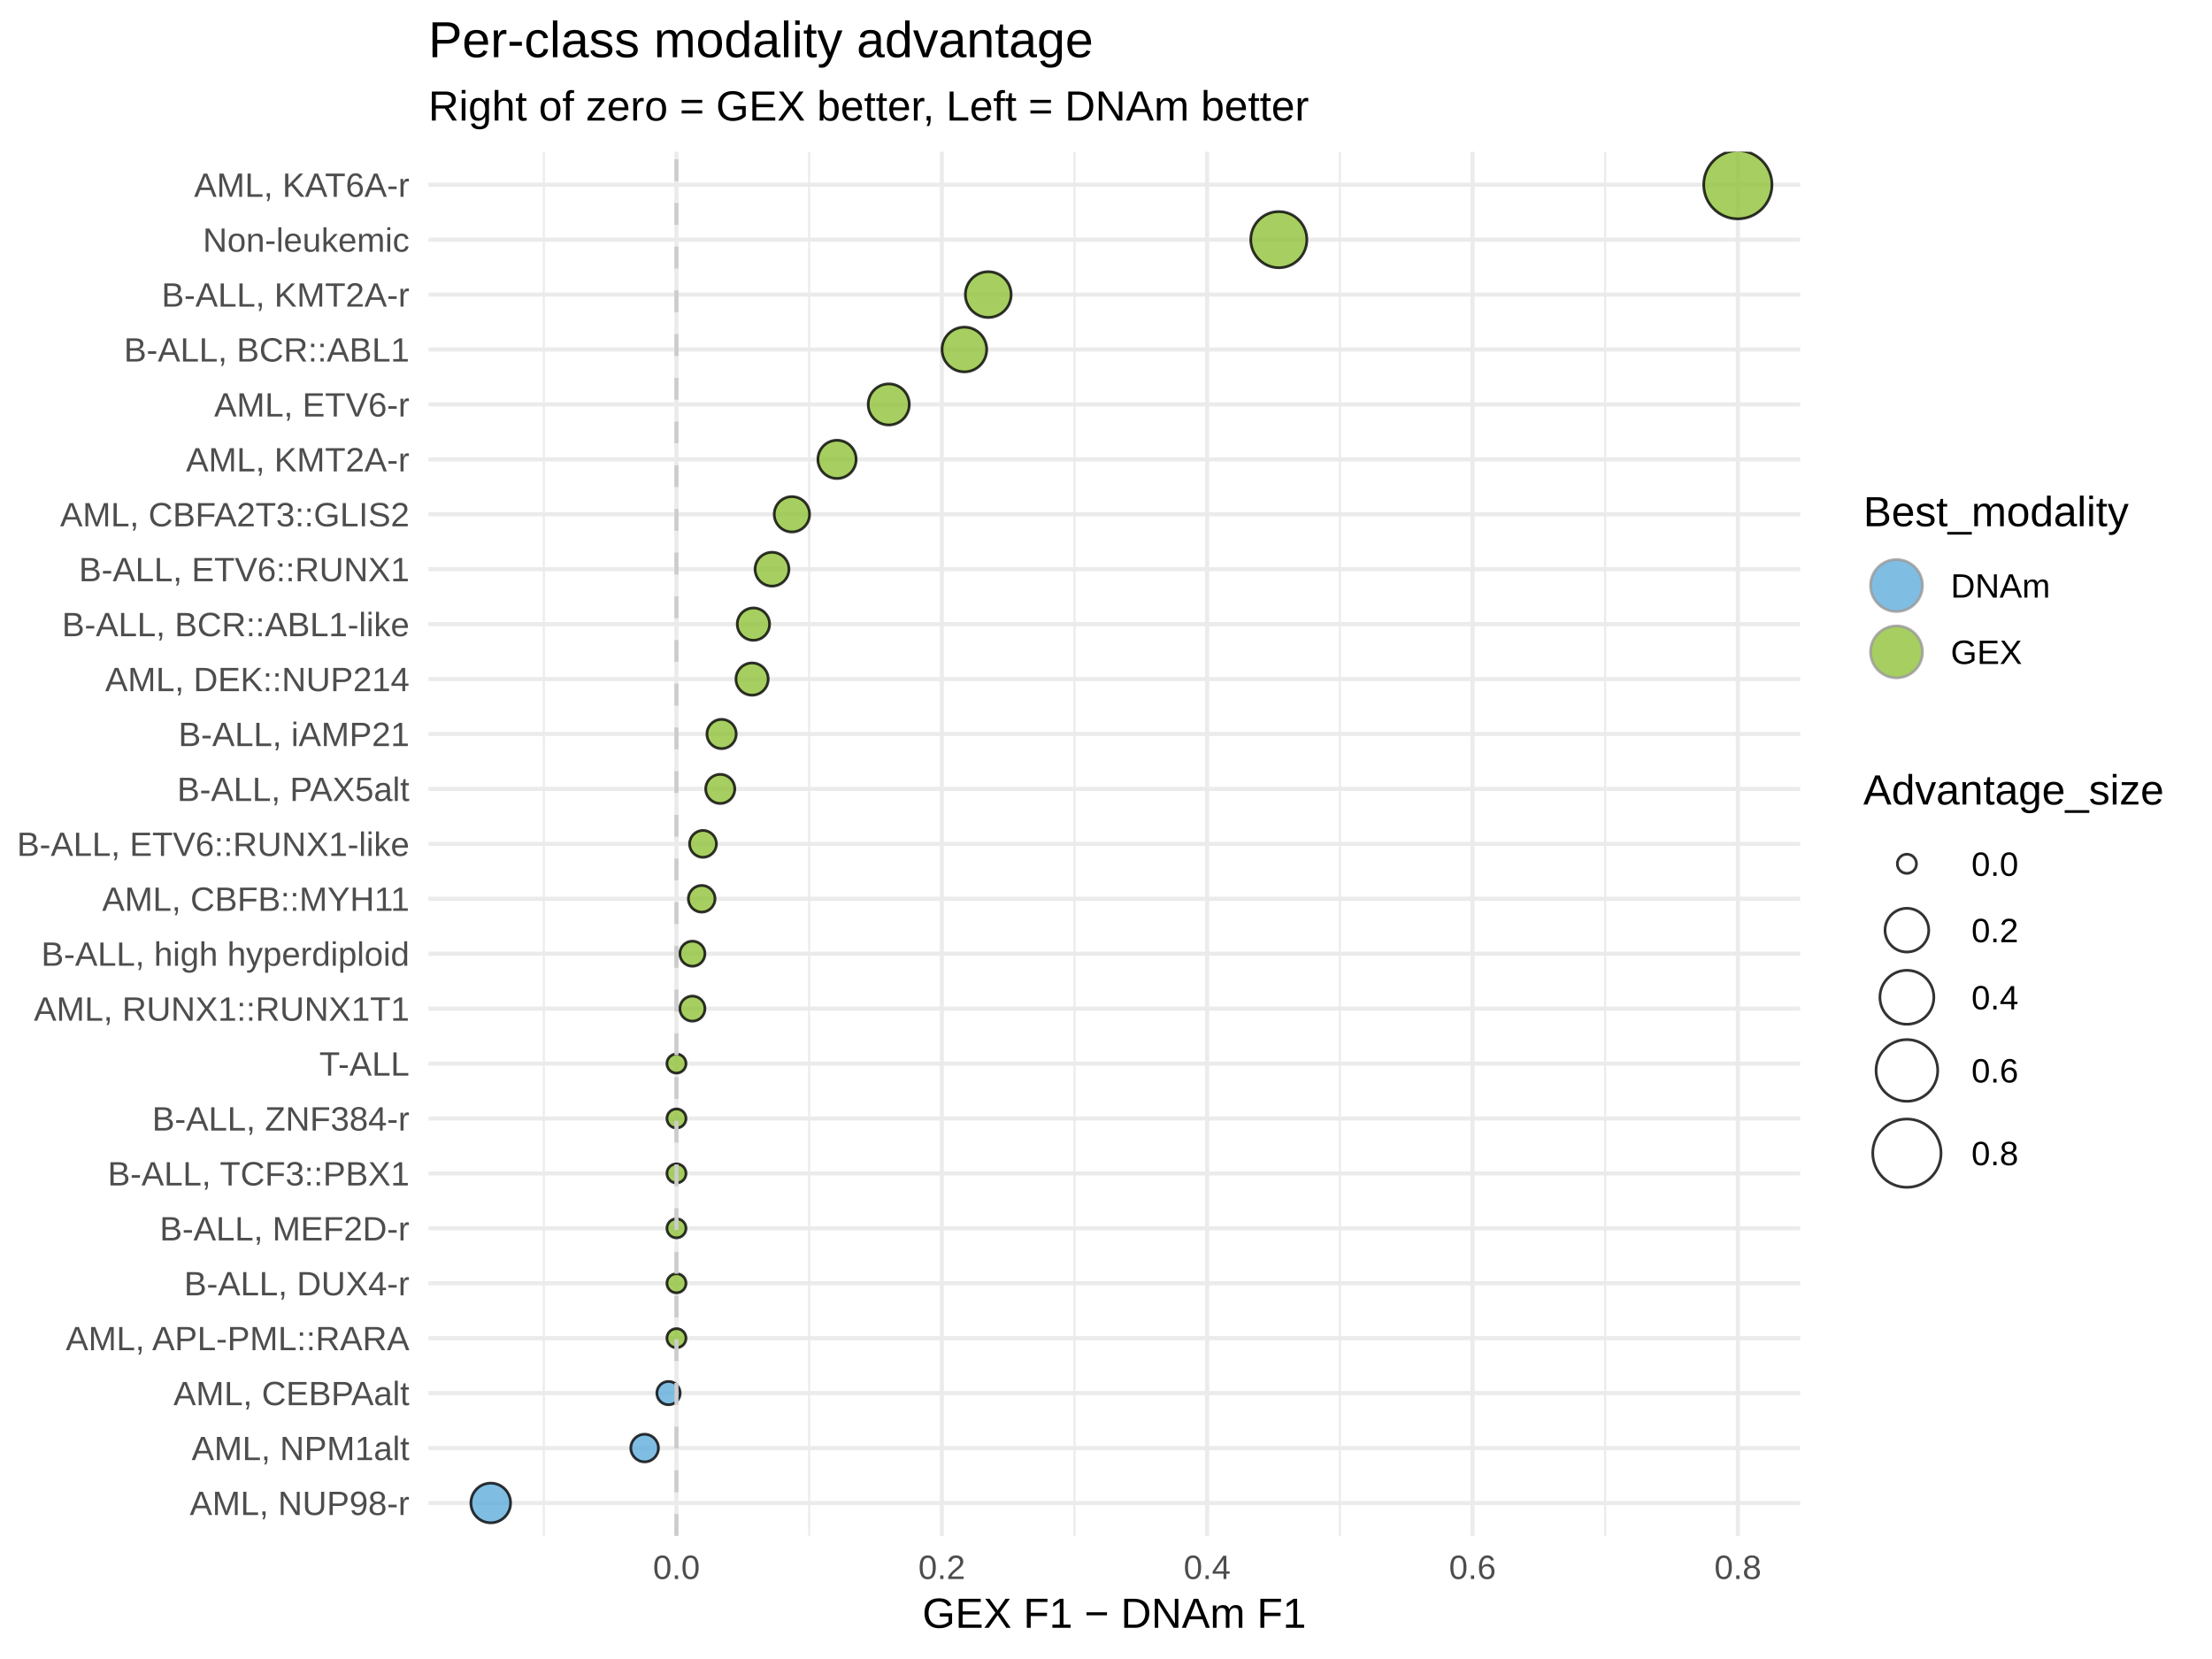
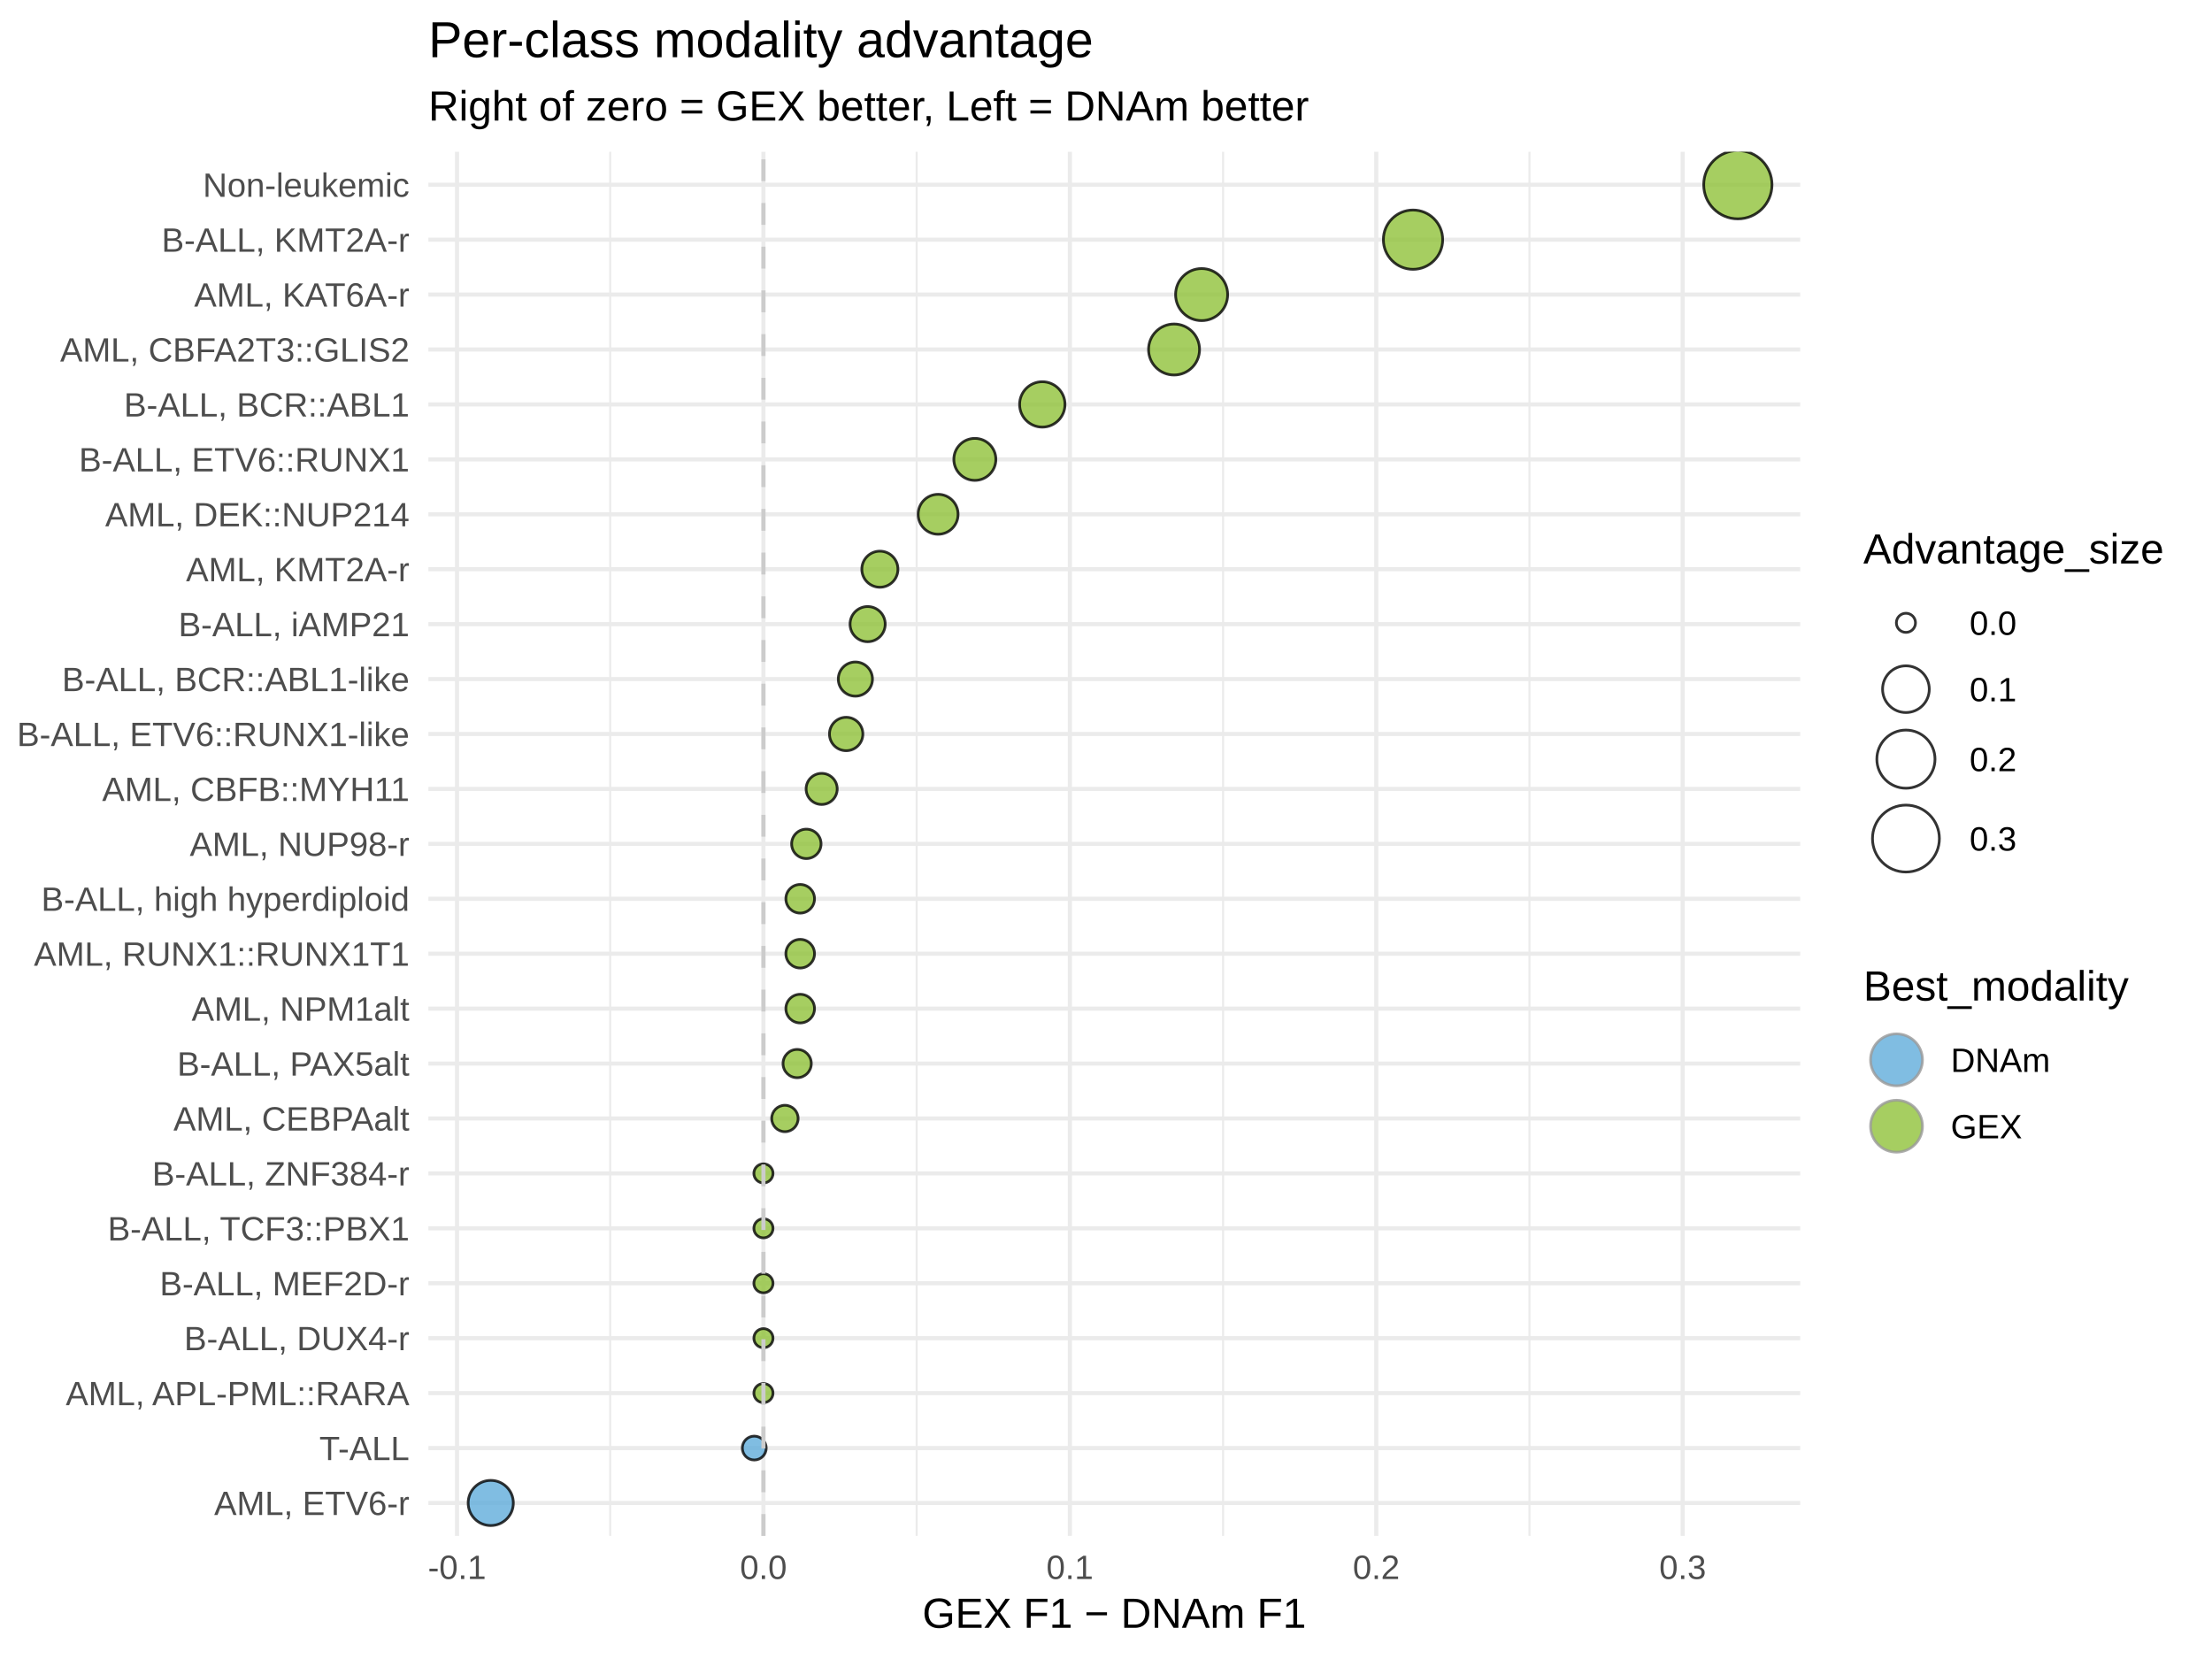
<svg xmlns="http://www.w3.org/2000/svg" class="svglite" width="576.00pt" height="432.00pt" viewBox="0 0 576.00 432.00">
  <defs>
    <style type="text/css">
    .svglite line, .svglite polyline, .svglite polygon, .svglite path, .svglite rect, .svglite circle {
      fill: none;
      stroke: #000000;
      stroke-linecap: round;
      stroke-linejoin: round;
      stroke-miterlimit: 10.00;
    }
    .svglite text {
      white-space: pre;
    }
  </style>
  </defs>
  <rect width="100%" height="100%" style="stroke: none; fill: #FFFFFF;" />
  <defs>
    <clipPath id="cpMC4wMHw1NzYuMDB8MC4wMHw0MzIuMDA=">
      <rect x="0.00" y="0.00" width="576.00" height="432.00" />
    </clipPath>
  </defs>
  <g clip-path="url(#cpMC4wMHw1NzYuMDB8MC4wMHw0MzIuMDA=)">
    <rect x="-0" y="0.00" width="576.00" height="432.00" style="stroke-width: 1.07; stroke: none; fill: #FFFFFF;" />
  </g>
  <defs>
    <clipPath id="cpMTExLjU1fDQ2OC43N3wzOS41MnwzOTkuOTU=">
      <rect x="111.55" y="39.52" width="357.22" height="360.43" />
    </clipPath>
  </defs>
  <g clip-path="url(#cpMTExLjU1fDQ2OC43N3wzOS41MnwzOTkuOTU=)">
-     <polyline points="141.61,399.95 141.61,39.52 " style="stroke-width: 0.53; stroke: #EBEBEB; stroke-linecap: butt;" />
-     <polyline points="210.70,399.95 210.70,39.52 " style="stroke-width: 0.53; stroke: #EBEBEB; stroke-linecap: butt;" />
-     <polyline points="279.80,399.95 279.80,39.52 " style="stroke-width: 0.53; stroke: #EBEBEB; stroke-linecap: butt;" />
-     <polyline points="348.89,399.95 348.89,39.52 " style="stroke-width: 0.53; stroke: #EBEBEB; stroke-linecap: butt;" />
-     <polyline points="417.98,399.95 417.98,39.52 " style="stroke-width: 0.53; stroke: #EBEBEB; stroke-linecap: butt;" />
+     <polyline points="158.90,399.95 158.90,39.52 " style="stroke-width: 0.53; stroke: #EBEBEB; stroke-linecap: butt;" />
+     <polyline points="238.69,399.95 238.69,39.52 " style="stroke-width: 0.53; stroke: #EBEBEB; stroke-linecap: butt;" />
+     <polyline points="318.48,399.95 318.48,39.52 " style="stroke-width: 0.53; stroke: #EBEBEB; stroke-linecap: butt;" />
+     <polyline points="398.27,399.95 398.27,39.52 " style="stroke-width: 0.53; stroke: #EBEBEB; stroke-linecap: butt;" />
    <polyline points="111.55,391.37 468.77,391.37 " style="stroke-width: 1.07; stroke: #EBEBEB; stroke-linecap: butt;" />
    <polyline points="111.55,377.07 468.77,377.07 " style="stroke-width: 1.07; stroke: #EBEBEB; stroke-linecap: butt;" />
    <polyline points="111.55,362.76 468.77,362.76 " style="stroke-width: 1.07; stroke: #EBEBEB; stroke-linecap: butt;" />
    <polyline points="111.55,348.46 468.77,348.46 " style="stroke-width: 1.07; stroke: #EBEBEB; stroke-linecap: butt;" />
    <polyline points="111.55,334.16 468.77,334.16 " style="stroke-width: 1.07; stroke: #EBEBEB; stroke-linecap: butt;" />
    <polyline points="111.55,319.85 468.77,319.85 " style="stroke-width: 1.07; stroke: #EBEBEB; stroke-linecap: butt;" />
    <polyline points="111.55,305.55 468.77,305.55 " style="stroke-width: 1.07; stroke: #EBEBEB; stroke-linecap: butt;" />
    <polyline points="111.55,291.25 468.77,291.25 " style="stroke-width: 1.07; stroke: #EBEBEB; stroke-linecap: butt;" />
    <polyline points="111.55,276.95 468.77,276.95 " style="stroke-width: 1.07; stroke: #EBEBEB; stroke-linecap: butt;" />
    <polyline points="111.55,262.64 468.77,262.64 " style="stroke-width: 1.07; stroke: #EBEBEB; stroke-linecap: butt;" />
    <polyline points="111.55,248.34 468.77,248.34 " style="stroke-width: 1.07; stroke: #EBEBEB; stroke-linecap: butt;" />
    <polyline points="111.55,234.04 468.77,234.04 " style="stroke-width: 1.07; stroke: #EBEBEB; stroke-linecap: butt;" />
    <polyline points="111.55,219.74 468.77,219.74 " style="stroke-width: 1.07; stroke: #EBEBEB; stroke-linecap: butt;" />
    <polyline points="111.55,205.43 468.77,205.43 " style="stroke-width: 1.07; stroke: #EBEBEB; stroke-linecap: butt;" />
    <polyline points="111.55,191.13 468.77,191.13 " style="stroke-width: 1.07; stroke: #EBEBEB; stroke-linecap: butt;" />
    <polyline points="111.55,176.83 468.77,176.83 " style="stroke-width: 1.07; stroke: #EBEBEB; stroke-linecap: butt;" />
    <polyline points="111.55,162.52 468.77,162.52 " style="stroke-width: 1.07; stroke: #EBEBEB; stroke-linecap: butt;" />
    <polyline points="111.55,148.22 468.77,148.22 " style="stroke-width: 1.07; stroke: #EBEBEB; stroke-linecap: butt;" />
    <polyline points="111.55,133.92 468.77,133.92 " style="stroke-width: 1.07; stroke: #EBEBEB; stroke-linecap: butt;" />
    <polyline points="111.55,119.62 468.77,119.62 " style="stroke-width: 1.07; stroke: #EBEBEB; stroke-linecap: butt;" />
    <polyline points="111.55,105.31 468.77,105.31 " style="stroke-width: 1.07; stroke: #EBEBEB; stroke-linecap: butt;" />
    <polyline points="111.55,91.01 468.77,91.01 " style="stroke-width: 1.07; stroke: #EBEBEB; stroke-linecap: butt;" />
    <polyline points="111.55,76.71 468.77,76.71 " style="stroke-width: 1.07; stroke: #EBEBEB; stroke-linecap: butt;" />
    <polyline points="111.55,62.41 468.77,62.41 " style="stroke-width: 1.07; stroke: #EBEBEB; stroke-linecap: butt;" />
    <polyline points="111.55,48.10 468.77,48.10 " style="stroke-width: 1.07; stroke: #EBEBEB; stroke-linecap: butt;" />
-     <polyline points="176.15,399.95 176.15,39.52 " style="stroke-width: 1.07; stroke: #EBEBEB; stroke-linecap: butt;" />
-     <polyline points="245.25,399.95 245.25,39.52 " style="stroke-width: 1.07; stroke: #EBEBEB; stroke-linecap: butt;" />
-     <polyline points="314.34,399.95 314.34,39.52 " style="stroke-width: 1.07; stroke: #EBEBEB; stroke-linecap: butt;" />
-     <polyline points="383.44,399.95 383.44,39.52 " style="stroke-width: 1.07; stroke: #EBEBEB; stroke-linecap: butt;" />
-     <polyline points="452.53,399.95 452.53,39.52 " style="stroke-width: 1.07; stroke: #EBEBEB; stroke-linecap: butt;" />
-     <circle cx="176.15" cy="348.46" r="2.49" style="stroke-width: 0.71; stroke: #000000; stroke-opacity: 0.80; fill: #90C23A; fill-opacity: 0.80;" />
-     <circle cx="206.21" cy="133.92" r="4.60" style="stroke-width: 0.71; stroke: #000000; stroke-opacity: 0.80; fill: #90C23A; fill-opacity: 0.80;" />
-     <circle cx="182.72" cy="234.04" r="3.47" style="stroke-width: 0.71; stroke: #000000; stroke-opacity: 0.80; fill: #90C23A; fill-opacity: 0.80;" />
-     <circle cx="174.08" cy="362.76" r="3.04" style="stroke-width: 0.71; stroke: #000000; stroke-opacity: 0.80; fill: #60ACDA; fill-opacity: 0.80;" />
-     <circle cx="195.84" cy="176.83" r="4.20" style="stroke-width: 0.71; stroke: #000000; stroke-opacity: 0.80; fill: #90C23A; fill-opacity: 0.80;" />
-     <circle cx="231.43" cy="105.31" r="5.35" style="stroke-width: 0.71; stroke: #000000; stroke-opacity: 0.80; fill: #90C23A; fill-opacity: 0.80;" />
+     <polyline points="119.01,399.95 119.01,39.52 " style="stroke-width: 1.07; stroke: #EBEBEB; stroke-linecap: butt;" />
+     <polyline points="198.80,399.95 198.80,39.52 " style="stroke-width: 1.07; stroke: #EBEBEB; stroke-linecap: butt;" />
+     <polyline points="278.59,399.95 278.59,39.52 " style="stroke-width: 1.07; stroke: #EBEBEB; stroke-linecap: butt;" />
+     <polyline points="358.38,399.95 358.38,39.52 " style="stroke-width: 1.07; stroke: #EBEBEB; stroke-linecap: butt;" />
+     <polyline points="438.17,399.95 438.17,39.52 " style="stroke-width: 1.07; stroke: #EBEBEB; stroke-linecap: butt;" />
+     <circle cx="198.80" cy="362.76" r="2.49" style="stroke-width: 0.71; stroke: #000000; stroke-opacity: 0.80; fill: #90C23A; fill-opacity: 0.80;" />
+     <circle cx="305.72" cy="91.01" r="6.64" style="stroke-width: 0.71; stroke: #000000; stroke-opacity: 0.80; fill: #90C23A; fill-opacity: 0.80;" />
+     <circle cx="213.96" cy="205.43" r="4.05" style="stroke-width: 0.71; stroke: #000000; stroke-opacity: 0.80; fill: #90C23A; fill-opacity: 0.80;" />
+     <circle cx="204.39" cy="291.25" r="3.44" style="stroke-width: 0.71; stroke: #000000; stroke-opacity: 0.80; fill: #90C23A; fill-opacity: 0.80;" />
+     <circle cx="244.28" cy="133.92" r="5.20" style="stroke-width: 0.71; stroke: #000000; stroke-opacity: 0.80; fill: #90C23A; fill-opacity: 0.80;" />
+     <circle cx="127.79" cy="391.37" r="5.88" style="stroke-width: 0.71; stroke: #000000; stroke-opacity: 0.80; fill: #60ACDA; fill-opacity: 0.80;" />
+     <circle cx="312.90" cy="76.71" r="6.78" style="stroke-width: 0.71; stroke: #000000; stroke-opacity: 0.80; fill: #90C23A; fill-opacity: 0.80;" />
+     <circle cx="229.12" cy="148.22" r="4.70" style="stroke-width: 0.71; stroke: #000000; stroke-opacity: 0.80; fill: #90C23A; fill-opacity: 0.80;" />
+     <circle cx="208.37" cy="262.64" r="3.73" style="stroke-width: 0.71; stroke: #000000; stroke-opacity: 0.80; fill: #90C23A; fill-opacity: 0.80;" />
+     <circle cx="209.97" cy="219.74" r="3.83" style="stroke-width: 0.71; stroke: #000000; stroke-opacity: 0.80; fill: #90C23A; fill-opacity: 0.80;" />
+     <circle cx="208.37" cy="248.34" r="3.73" style="stroke-width: 0.71; stroke: #000000; stroke-opacity: 0.80; fill: #90C23A; fill-opacity: 0.80;" />
+     <circle cx="271.41" cy="105.31" r="5.91" style="stroke-width: 0.71; stroke: #000000; stroke-opacity: 0.80; fill: #90C23A; fill-opacity: 0.80;" />
+     <circle cx="222.74" cy="176.83" r="4.45" style="stroke-width: 0.71; stroke: #000000; stroke-opacity: 0.80; fill: #90C23A; fill-opacity: 0.80;" />
+     <circle cx="198.80" cy="348.46" r="2.49" style="stroke-width: 0.71; stroke: #000000; stroke-opacity: 0.80; fill: #90C23A; fill-opacity: 0.80;" />
+     <circle cx="253.85" cy="119.62" r="5.47" style="stroke-width: 0.71; stroke: #000000; stroke-opacity: 0.80; fill: #90C23A; fill-opacity: 0.80;" />
+     <circle cx="220.34" cy="191.13" r="4.35" style="stroke-width: 0.71; stroke: #000000; stroke-opacity: 0.80; fill: #90C23A; fill-opacity: 0.80;" />
+     <circle cx="208.37" cy="234.04" r="3.73" style="stroke-width: 0.71; stroke: #000000; stroke-opacity: 0.80; fill: #90C23A; fill-opacity: 0.80;" />
+     <circle cx="225.93" cy="162.52" r="4.58" style="stroke-width: 0.71; stroke: #000000; stroke-opacity: 0.80; fill: #90C23A; fill-opacity: 0.80;" />
+     <circle cx="367.95" cy="62.41" r="7.72" style="stroke-width: 0.71; stroke: #000000; stroke-opacity: 0.80; fill: #90C23A; fill-opacity: 0.80;" />
+     <circle cx="198.80" cy="334.16" r="2.49" style="stroke-width: 0.71; stroke: #000000; stroke-opacity: 0.80; fill: #90C23A; fill-opacity: 0.80;" />
+     <circle cx="207.58" cy="276.95" r="3.68" style="stroke-width: 0.71; stroke: #000000; stroke-opacity: 0.80; fill: #90C23A; fill-opacity: 0.80;" />
+     <circle cx="198.80" cy="319.85" r="2.49" style="stroke-width: 0.71; stroke: #000000; stroke-opacity: 0.80; fill: #90C23A; fill-opacity: 0.80;" />
+     <circle cx="198.80" cy="305.55" r="2.49" style="stroke-width: 0.71; stroke: #000000; stroke-opacity: 0.80; fill: #90C23A; fill-opacity: 0.80;" />
    <circle cx="452.53" cy="48.10" r="8.89" style="stroke-width: 0.71; stroke: #000000; stroke-opacity: 0.80; fill: #90C23A; fill-opacity: 0.80;" />
-     <circle cx="217.96" cy="119.62" r="4.98" style="stroke-width: 0.71; stroke: #000000; stroke-opacity: 0.80; fill: #90C23A; fill-opacity: 0.80;" />
-     <circle cx="167.86" cy="377.07" r="3.60" style="stroke-width: 0.71; stroke: #000000; stroke-opacity: 0.80; fill: #60ACDA; fill-opacity: 0.80;" />
-     <circle cx="127.79" cy="391.37" r="5.17" style="stroke-width: 0.71; stroke: #000000; stroke-opacity: 0.80; fill: #60ACDA; fill-opacity: 0.80;" />
-     <circle cx="180.30" cy="262.64" r="3.27" style="stroke-width: 0.71; stroke: #000000; stroke-opacity: 0.80; fill: #90C23A; fill-opacity: 0.80;" />
-     <circle cx="251.12" cy="91.01" r="5.82" style="stroke-width: 0.71; stroke: #000000; stroke-opacity: 0.80; fill: #90C23A; fill-opacity: 0.80;" />
-     <circle cx="196.19" cy="162.52" r="4.21" style="stroke-width: 0.71; stroke: #000000; stroke-opacity: 0.80; fill: #90C23A; fill-opacity: 0.80;" />
-     <circle cx="176.15" cy="334.16" r="2.49" style="stroke-width: 0.71; stroke: #000000; stroke-opacity: 0.80; fill: #90C23A; fill-opacity: 0.80;" />
-     <circle cx="201.03" cy="148.22" r="4.41" style="stroke-width: 0.71; stroke: #000000; stroke-opacity: 0.80; fill: #90C23A; fill-opacity: 0.80;" />
-     <circle cx="183.06" cy="219.74" r="3.50" style="stroke-width: 0.71; stroke: #000000; stroke-opacity: 0.80; fill: #90C23A; fill-opacity: 0.80;" />
-     <circle cx="180.30" cy="248.34" r="3.27" style="stroke-width: 0.71; stroke: #000000; stroke-opacity: 0.80; fill: #90C23A; fill-opacity: 0.80;" />
-     <circle cx="187.90" cy="191.13" r="3.81" style="stroke-width: 0.71; stroke: #000000; stroke-opacity: 0.80; fill: #90C23A; fill-opacity: 0.80;" />
-     <circle cx="257.34" cy="76.71" r="5.96" style="stroke-width: 0.71; stroke: #000000; stroke-opacity: 0.80; fill: #90C23A; fill-opacity: 0.80;" />
-     <circle cx="176.15" cy="319.85" r="2.49" style="stroke-width: 0.71; stroke: #000000; stroke-opacity: 0.80; fill: #90C23A; fill-opacity: 0.80;" />
-     <circle cx="187.55" cy="205.43" r="3.79" style="stroke-width: 0.71; stroke: #000000; stroke-opacity: 0.80; fill: #90C23A; fill-opacity: 0.80;" />
-     <circle cx="176.15" cy="305.55" r="2.49" style="stroke-width: 0.71; stroke: #000000; stroke-opacity: 0.80; fill: #90C23A; fill-opacity: 0.80;" />
-     <circle cx="176.15" cy="291.25" r="2.49" style="stroke-width: 0.71; stroke: #000000; stroke-opacity: 0.80; fill: #90C23A; fill-opacity: 0.80;" />
-     <circle cx="333.00" cy="62.41" r="7.31" style="stroke-width: 0.71; stroke: #000000; stroke-opacity: 0.80; fill: #90C23A; fill-opacity: 0.80;" />
-     <circle cx="176.15" cy="276.95" r="2.49" style="stroke-width: 0.71; stroke: #000000; stroke-opacity: 0.80; fill: #90C23A; fill-opacity: 0.80;" />
-     <line x1="176.15" y1="399.95" x2="176.15" y2="39.52" style="stroke-width: 1.07; stroke: #CCCCCC; stroke-dasharray: 5.69,5.69; stroke-linecap: butt;" />
+     <circle cx="196.41" cy="377.07" r="3.11" style="stroke-width: 0.71; stroke: #000000; stroke-opacity: 0.80; fill: #60ACDA; fill-opacity: 0.80;" />
+     <line x1="198.80" y1="399.95" x2="198.80" y2="39.52" style="stroke-width: 1.07; stroke: #CCCCCC; stroke-dasharray: 5.69,5.69; stroke-linecap: butt;" />
  </g>
  <g clip-path="url(#cpMC4wMHw1NzYuMDB8MC4wMHw0MzIuMDA=)">
-     <text x="106.62" y="394.51" text-anchor="end" style="font-size: 8.80px;fill: #4D4D4D; font-family: &quot;Arimo&quot;;" textLength="57.82px" lengthAdjust="spacingAndGlyphs">AML, NUP98-r</text>
-     <text x="106.62" y="380.21" text-anchor="end" style="font-size: 8.80px;fill: #4D4D4D; font-family: &quot;Arimo&quot;;" textLength="58.25px" lengthAdjust="spacingAndGlyphs">AML, NPM1alt</text>
-     <text x="106.62" y="365.91" text-anchor="end" style="font-size: 8.80px;fill: #4D4D4D; font-family: &quot;Arimo&quot;;" textLength="60.34px" lengthAdjust="spacingAndGlyphs">AML, CEBPAalt</text>
-     <text x="106.62" y="351.60" text-anchor="end" style="font-size: 8.80px;fill: #4D4D4D; font-family: &quot;Arimo&quot;;" textLength="86.04px" lengthAdjust="spacingAndGlyphs">AML, APL-PML::RARA</text>
-     <text x="106.62" y="337.30" text-anchor="end" style="font-size: 8.80px;fill: #4D4D4D; font-family: &quot;Arimo&quot;;" textLength="57.54px" lengthAdjust="spacingAndGlyphs">B-ALL, DUX4-r</text>
-     <text x="106.62" y="323.00" text-anchor="end" style="font-size: 8.80px;fill: #4D4D4D; font-family: &quot;Arimo&quot;;" textLength="63.38px" lengthAdjust="spacingAndGlyphs">B-ALL, MEF2D-r</text>
-     <text x="106.62" y="308.69" text-anchor="end" style="font-size: 8.80px;fill: #4D4D4D; font-family: &quot;Arimo&quot;;" textLength="74.01px" lengthAdjust="spacingAndGlyphs">B-ALL, TCF3::PBX1</text>
-     <text x="106.62" y="294.39" text-anchor="end" style="font-size: 8.80px;fill: #4D4D4D; font-family: &quot;Arimo&quot;;" textLength="65.88px" lengthAdjust="spacingAndGlyphs">B-ALL, ZNF384-r</text>
-     <text x="106.62" y="280.09" text-anchor="end" style="font-size: 8.80px;fill: #4D4D4D; font-family: &quot;Arimo&quot;;" textLength="22.56px" lengthAdjust="spacingAndGlyphs">T-ALL</text>
-     <text x="106.62" y="265.79" text-anchor="end" style="font-size: 8.80px;fill: #4D4D4D; font-family: &quot;Arimo&quot;;" textLength="95.04px" lengthAdjust="spacingAndGlyphs">AML, RUNX1::RUNX1T1</text>
-     <text x="106.62" y="251.48" text-anchor="end" style="font-size: 8.80px;fill: #4D4D4D; font-family: &quot;Arimo&quot;;" textLength="101.14px" lengthAdjust="spacingAndGlyphs">B-ALL, high hyperdiploid</text>
-     <text x="106.62" y="237.18" text-anchor="end" style="font-size: 8.80px;fill: #4D4D4D; font-family: &quot;Arimo&quot;;" textLength="78.66px" lengthAdjust="spacingAndGlyphs">AML, CBFB::MYH11</text>
-     <text x="106.62" y="222.88" text-anchor="end" style="font-size: 8.80px;fill: #4D4D4D; font-family: &quot;Arimo&quot;;" textLength="98.63px" lengthAdjust="spacingAndGlyphs">B-ALL, ETV6::RUNX1-like</text>
-     <text x="106.62" y="208.58" text-anchor="end" style="font-size: 8.80px;fill: #4D4D4D; font-family: &quot;Arimo&quot;;" textLength="59.54px" lengthAdjust="spacingAndGlyphs">B-ALL, PAX5alt</text>
-     <text x="106.62" y="194.27" text-anchor="end" style="font-size: 8.80px;fill: #4D4D4D; font-family: &quot;Arimo&quot;;" textLength="59.28px" lengthAdjust="spacingAndGlyphs">B-ALL, iAMP21</text>
-     <text x="106.62" y="179.97" text-anchor="end" style="font-size: 8.80px;fill: #4D4D4D; font-family: &quot;Arimo&quot;;" textLength="77.85px" lengthAdjust="spacingAndGlyphs">AML, DEK::NUP214</text>
-     <text x="106.62" y="165.67" text-anchor="end" style="font-size: 8.80px;fill: #4D4D4D; font-family: &quot;Arimo&quot;;" textLength="87.49px" lengthAdjust="spacingAndGlyphs">B-ALL, BCR::ABL1-like</text>
-     <text x="106.62" y="151.36" text-anchor="end" style="font-size: 8.80px;fill: #4D4D4D; font-family: &quot;Arimo&quot;;" textLength="81.60px" lengthAdjust="spacingAndGlyphs">B-ALL, ETV6::RUNX1</text>
-     <text x="106.62" y="137.06" text-anchor="end" style="font-size: 8.80px;fill: #4D4D4D; font-family: &quot;Arimo&quot;;" textLength="87.83px" lengthAdjust="spacingAndGlyphs">AML, CBFA2T3::GLIS2</text>
-     <text x="106.62" y="122.76" text-anchor="end" style="font-size: 8.80px;fill: #4D4D4D; font-family: &quot;Arimo&quot;;" textLength="58.28px" lengthAdjust="spacingAndGlyphs">AML, KMT2A-r</text>
-     <text x="106.62" y="108.46" text-anchor="end" style="font-size: 8.80px;fill: #4D4D4D; font-family: &quot;Arimo&quot;;" textLength="49.41px" lengthAdjust="spacingAndGlyphs">AML, ETV6-r</text>
-     <text x="106.62" y="94.15" text-anchor="end" style="font-size: 8.80px;fill: #4D4D4D; font-family: &quot;Arimo&quot;;" textLength="70.47px" lengthAdjust="spacingAndGlyphs">B-ALL, BCR::ABL1</text>
-     <text x="106.62" y="79.85" text-anchor="end" style="font-size: 8.80px;fill: #4D4D4D; font-family: &quot;Arimo&quot;;" textLength="63.46px" lengthAdjust="spacingAndGlyphs">B-ALL, KMT2A-r</text>
-     <text x="106.62" y="65.55" text-anchor="end" style="font-size: 8.80px;fill: #4D4D4D; font-family: &quot;Arimo&quot;;" textLength="57.30px" lengthAdjust="spacingAndGlyphs">Non-leukemic</text>
-     <text x="106.62" y="51.25" text-anchor="end" style="font-size: 8.80px;fill: #4D4D4D; font-family: &quot;Arimo&quot;;" textLength="55.93px" lengthAdjust="spacingAndGlyphs">AML, KAT6A-r</text>
-     <text x="176.15" y="411.17" text-anchor="middle" style="font-size: 8.80px;fill: #4D4D4D; font-family: &quot;Arimo&quot;;" textLength="12.42px" lengthAdjust="spacingAndGlyphs">0.0</text>
-     <text x="245.25" y="411.17" text-anchor="middle" style="font-size: 8.80px;fill: #4D4D4D; font-family: &quot;Arimo&quot;;" textLength="12.42px" lengthAdjust="spacingAndGlyphs">0.2</text>
-     <text x="314.34" y="411.17" text-anchor="middle" style="font-size: 8.80px;fill: #4D4D4D; font-family: &quot;Arimo&quot;;" textLength="12.42px" lengthAdjust="spacingAndGlyphs">0.4</text>
-     <text x="383.44" y="411.17" text-anchor="middle" style="font-size: 8.80px;fill: #4D4D4D; font-family: &quot;Arimo&quot;;" textLength="12.42px" lengthAdjust="spacingAndGlyphs">0.6</text>
-     <text x="452.53" y="411.17" text-anchor="middle" style="font-size: 8.80px;fill: #4D4D4D; font-family: &quot;Arimo&quot;;" textLength="12.42px" lengthAdjust="spacingAndGlyphs">0.8</text>
+     <text x="106.62" y="394.51" text-anchor="end" style="font-size: 8.80px;fill: #4D4D4D; font-family: &quot;Arimo&quot;;" textLength="49.41px" lengthAdjust="spacingAndGlyphs">AML, ETV6-r</text>
+     <text x="106.62" y="380.21" text-anchor="end" style="font-size: 8.80px;fill: #4D4D4D; font-family: &quot;Arimo&quot;;" textLength="22.56px" lengthAdjust="spacingAndGlyphs">T-ALL</text>
+     <text x="106.62" y="365.91" text-anchor="end" style="font-size: 8.80px;fill: #4D4D4D; font-family: &quot;Arimo&quot;;" textLength="86.04px" lengthAdjust="spacingAndGlyphs">AML, APL-PML::RARA</text>
+     <text x="106.62" y="351.60" text-anchor="end" style="font-size: 8.80px;fill: #4D4D4D; font-family: &quot;Arimo&quot;;" textLength="57.54px" lengthAdjust="spacingAndGlyphs">B-ALL, DUX4-r</text>
+     <text x="106.62" y="337.30" text-anchor="end" style="font-size: 8.80px;fill: #4D4D4D; font-family: &quot;Arimo&quot;;" textLength="63.38px" lengthAdjust="spacingAndGlyphs">B-ALL, MEF2D-r</text>
+     <text x="106.62" y="323.00" text-anchor="end" style="font-size: 8.80px;fill: #4D4D4D; font-family: &quot;Arimo&quot;;" textLength="74.01px" lengthAdjust="spacingAndGlyphs">B-ALL, TCF3::PBX1</text>
+     <text x="106.62" y="308.69" text-anchor="end" style="font-size: 8.80px;fill: #4D4D4D; font-family: &quot;Arimo&quot;;" textLength="65.88px" lengthAdjust="spacingAndGlyphs">B-ALL, ZNF384-r</text>
+     <text x="106.62" y="294.39" text-anchor="end" style="font-size: 8.80px;fill: #4D4D4D; font-family: &quot;Arimo&quot;;" textLength="60.34px" lengthAdjust="spacingAndGlyphs">AML, CEBPAalt</text>
+     <text x="106.62" y="280.09" text-anchor="end" style="font-size: 8.80px;fill: #4D4D4D; font-family: &quot;Arimo&quot;;" textLength="59.54px" lengthAdjust="spacingAndGlyphs">B-ALL, PAX5alt</text>
+     <text x="106.62" y="265.79" text-anchor="end" style="font-size: 8.80px;fill: #4D4D4D; font-family: &quot;Arimo&quot;;" textLength="58.25px" lengthAdjust="spacingAndGlyphs">AML, NPM1alt</text>
+     <text x="106.62" y="251.48" text-anchor="end" style="font-size: 8.80px;fill: #4D4D4D; font-family: &quot;Arimo&quot;;" textLength="95.04px" lengthAdjust="spacingAndGlyphs">AML, RUNX1::RUNX1T1</text>
+     <text x="106.62" y="237.18" text-anchor="end" style="font-size: 8.80px;fill: #4D4D4D; font-family: &quot;Arimo&quot;;" textLength="101.14px" lengthAdjust="spacingAndGlyphs">B-ALL, high hyperdiploid</text>
+     <text x="106.62" y="222.88" text-anchor="end" style="font-size: 8.80px;fill: #4D4D4D; font-family: &quot;Arimo&quot;;" textLength="57.82px" lengthAdjust="spacingAndGlyphs">AML, NUP98-r</text>
+     <text x="106.62" y="208.58" text-anchor="end" style="font-size: 8.80px;fill: #4D4D4D; font-family: &quot;Arimo&quot;;" textLength="78.66px" lengthAdjust="spacingAndGlyphs">AML, CBFB::MYH11</text>
+     <text x="106.62" y="194.27" text-anchor="end" style="font-size: 8.80px;fill: #4D4D4D; font-family: &quot;Arimo&quot;;" textLength="98.63px" lengthAdjust="spacingAndGlyphs">B-ALL, ETV6::RUNX1-like</text>
+     <text x="106.62" y="179.97" text-anchor="end" style="font-size: 8.80px;fill: #4D4D4D; font-family: &quot;Arimo&quot;;" textLength="87.49px" lengthAdjust="spacingAndGlyphs">B-ALL, BCR::ABL1-like</text>
+     <text x="106.62" y="165.67" text-anchor="end" style="font-size: 8.80px;fill: #4D4D4D; font-family: &quot;Arimo&quot;;" textLength="59.28px" lengthAdjust="spacingAndGlyphs">B-ALL, iAMP21</text>
+     <text x="106.62" y="151.36" text-anchor="end" style="font-size: 8.80px;fill: #4D4D4D; font-family: &quot;Arimo&quot;;" textLength="58.28px" lengthAdjust="spacingAndGlyphs">AML, KMT2A-r</text>
+     <text x="106.62" y="137.06" text-anchor="end" style="font-size: 8.80px;fill: #4D4D4D; font-family: &quot;Arimo&quot;;" textLength="77.85px" lengthAdjust="spacingAndGlyphs">AML, DEK::NUP214</text>
+     <text x="106.62" y="122.76" text-anchor="end" style="font-size: 8.80px;fill: #4D4D4D; font-family: &quot;Arimo&quot;;" textLength="81.60px" lengthAdjust="spacingAndGlyphs">B-ALL, ETV6::RUNX1</text>
+     <text x="106.62" y="108.46" text-anchor="end" style="font-size: 8.80px;fill: #4D4D4D; font-family: &quot;Arimo&quot;;" textLength="70.47px" lengthAdjust="spacingAndGlyphs">B-ALL, BCR::ABL1</text>
+     <text x="106.62" y="94.15" text-anchor="end" style="font-size: 8.80px;fill: #4D4D4D; font-family: &quot;Arimo&quot;;" textLength="87.83px" lengthAdjust="spacingAndGlyphs">AML, CBFA2T3::GLIS2</text>
+     <text x="106.62" y="79.85" text-anchor="end" style="font-size: 8.80px;fill: #4D4D4D; font-family: &quot;Arimo&quot;;" textLength="55.93px" lengthAdjust="spacingAndGlyphs">AML, KAT6A-r</text>
+     <text x="106.62" y="65.55" text-anchor="end" style="font-size: 8.80px;fill: #4D4D4D; font-family: &quot;Arimo&quot;;" textLength="63.46px" lengthAdjust="spacingAndGlyphs">B-ALL, KMT2A-r</text>
+     <text x="106.62" y="51.25" text-anchor="end" style="font-size: 8.80px;fill: #4D4D4D; font-family: &quot;Arimo&quot;;" textLength="57.30px" lengthAdjust="spacingAndGlyphs">Non-leukemic</text>
+     <text x="119.01" y="411.17" text-anchor="middle" style="font-size: 8.80px;fill: #4D4D4D; font-family: &quot;Arimo&quot;;" textLength="15.25px" lengthAdjust="spacingAndGlyphs">-0.1</text>
+     <text x="198.80" y="411.17" text-anchor="middle" style="font-size: 8.80px;fill: #4D4D4D; font-family: &quot;Arimo&quot;;" textLength="12.42px" lengthAdjust="spacingAndGlyphs">0.0</text>
+     <text x="278.59" y="411.17" text-anchor="middle" style="font-size: 8.80px;fill: #4D4D4D; font-family: &quot;Arimo&quot;;" textLength="12.42px" lengthAdjust="spacingAndGlyphs">0.1</text>
+     <text x="358.38" y="411.17" text-anchor="middle" style="font-size: 8.80px;fill: #4D4D4D; font-family: &quot;Arimo&quot;;" textLength="12.42px" lengthAdjust="spacingAndGlyphs">0.2</text>
+     <text x="438.17" y="411.17" text-anchor="middle" style="font-size: 8.80px;fill: #4D4D4D; font-family: &quot;Arimo&quot;;" textLength="12.42px" lengthAdjust="spacingAndGlyphs">0.3</text>
    <text x="290.16" y="423.88" text-anchor="middle" style="font-size: 11.00px; font-family: &quot;Arimo&quot;;" textLength="96.30px" lengthAdjust="spacingAndGlyphs">GEX F1 − DNAm F1</text>
-     <text x="485.21" y="137.03" style="font-size: 11.00px; font-family: &quot;Arimo&quot;;" textLength="72.61px" lengthAdjust="spacingAndGlyphs">Best_modality</text>
-     <circle cx="493.85" cy="152.47" r="6.76" style="stroke-width: 0.71; stroke: #999999; stroke-opacity: 0.80; fill: #60ACDA; fill-opacity: 0.80;" />
-     <circle cx="493.85" cy="169.75" r="6.76" style="stroke-width: 0.71; stroke: #999999; stroke-opacity: 0.80; fill: #90C23A; fill-opacity: 0.80;" />
-     <text x="507.97" y="155.61" style="font-size: 8.80px; font-family: &quot;Arimo&quot;;" textLength="26.96px" lengthAdjust="spacingAndGlyphs">DNAm</text>
-     <text x="507.97" y="172.89" style="font-size: 8.80px; font-family: &quot;Arimo&quot;;" textLength="16.44px" lengthAdjust="spacingAndGlyphs">GEX</text>
-     <text x="485.21" y="209.49" style="font-size: 11.00px; font-family: &quot;Arimo&quot;;" textLength="79.83px" lengthAdjust="spacingAndGlyphs">Advantage_size</text>
-     <circle cx="496.55" cy="224.93" r="2.49" style="stroke-width: 0.71; stroke: #000000; stroke-opacity: 0.80;" />
-     <circle cx="496.55" cy="242.21" r="5.69" style="stroke-width: 0.71; stroke: #000000; stroke-opacity: 0.80;" />
-     <circle cx="496.55" cy="259.69" r="7.02" style="stroke-width: 0.71; stroke: #000000; stroke-opacity: 0.80;" />
-     <circle cx="496.55" cy="278.74" r="8.03" style="stroke-width: 0.71; stroke: #000000; stroke-opacity: 0.80;" />
-     <circle cx="496.55" cy="300.28" r="8.89" style="stroke-width: 0.71; stroke: #000000; stroke-opacity: 0.80;" />
-     <text x="513.36" y="228.07" style="font-size: 8.80px; font-family: &quot;Arimo&quot;;" textLength="12.42px" lengthAdjust="spacingAndGlyphs">0.0</text>
-     <text x="513.36" y="245.35" style="font-size: 8.80px; font-family: &quot;Arimo&quot;;" textLength="12.42px" lengthAdjust="spacingAndGlyphs">0.2</text>
-     <text x="513.36" y="262.84" style="font-size: 8.80px; font-family: &quot;Arimo&quot;;" textLength="12.42px" lengthAdjust="spacingAndGlyphs">0.4</text>
-     <text x="513.36" y="281.88" style="font-size: 8.80px; font-family: &quot;Arimo&quot;;" textLength="12.42px" lengthAdjust="spacingAndGlyphs">0.6</text>
-     <text x="513.36" y="303.42" style="font-size: 8.80px; font-family: &quot;Arimo&quot;;" textLength="12.42px" lengthAdjust="spacingAndGlyphs">0.8</text>
+     <text x="485.21" y="146.74" style="font-size: 11.00px; font-family: &quot;Arimo&quot;;" textLength="79.83px" lengthAdjust="spacingAndGlyphs">Advantage_size</text>
+     <circle cx="496.30" cy="162.18" r="2.49" style="stroke-width: 0.71; stroke: #000000; stroke-opacity: 0.80;" />
+     <circle cx="496.30" cy="179.46" r="6.08" style="stroke-width: 0.71; stroke: #000000; stroke-opacity: 0.80;" />
+     <circle cx="496.30" cy="197.68" r="7.57" style="stroke-width: 0.71; stroke: #000000; stroke-opacity: 0.80;" />
+     <circle cx="496.30" cy="218.36" r="8.71" style="stroke-width: 0.71; stroke: #000000; stroke-opacity: 0.80;" />
+     <text x="512.88" y="165.33" style="font-size: 8.80px; font-family: &quot;Arimo&quot;;" textLength="12.42px" lengthAdjust="spacingAndGlyphs">0.0</text>
+     <text x="512.88" y="182.61" style="font-size: 8.80px; font-family: &quot;Arimo&quot;;" textLength="12.42px" lengthAdjust="spacingAndGlyphs">0.1</text>
+     <text x="512.88" y="200.82" style="font-size: 8.80px; font-family: &quot;Arimo&quot;;" textLength="12.42px" lengthAdjust="spacingAndGlyphs">0.2</text>
+     <text x="512.88" y="221.50" style="font-size: 8.80px; font-family: &quot;Arimo&quot;;" textLength="12.42px" lengthAdjust="spacingAndGlyphs">0.3</text>
+     <text x="485.21" y="260.54" style="font-size: 11.00px; font-family: &quot;Arimo&quot;;" textLength="72.61px" lengthAdjust="spacingAndGlyphs">Best_modality</text>
+     <circle cx="493.85" cy="275.98" r="6.76" style="stroke-width: 0.71; stroke: #999999; stroke-opacity: 0.80; fill: #60ACDA; fill-opacity: 0.80;" />
+     <circle cx="493.85" cy="293.26" r="6.76" style="stroke-width: 0.71; stroke: #999999; stroke-opacity: 0.80; fill: #90C23A; fill-opacity: 0.80;" />
+     <text x="507.97" y="279.13" style="font-size: 8.80px; font-family: &quot;Arimo&quot;;" textLength="26.96px" lengthAdjust="spacingAndGlyphs">DNAm</text>
+     <text x="507.97" y="296.41" style="font-size: 8.80px; font-family: &quot;Arimo&quot;;" textLength="16.44px" lengthAdjust="spacingAndGlyphs">GEX</text>
    <text x="111.55" y="31.40" style="font-size: 11.00px; font-family: &quot;Arimo&quot;;" textLength="238.82px" lengthAdjust="spacingAndGlyphs">Right of zero = GEX better, Left = DNAm better</text>
    <text x="111.55" y="14.90" style="font-size: 13.20px; font-family: &quot;Arimo&quot;;" textLength="181.30px" lengthAdjust="spacingAndGlyphs">Per-class modality advantage</text>
  </g>
</svg>
